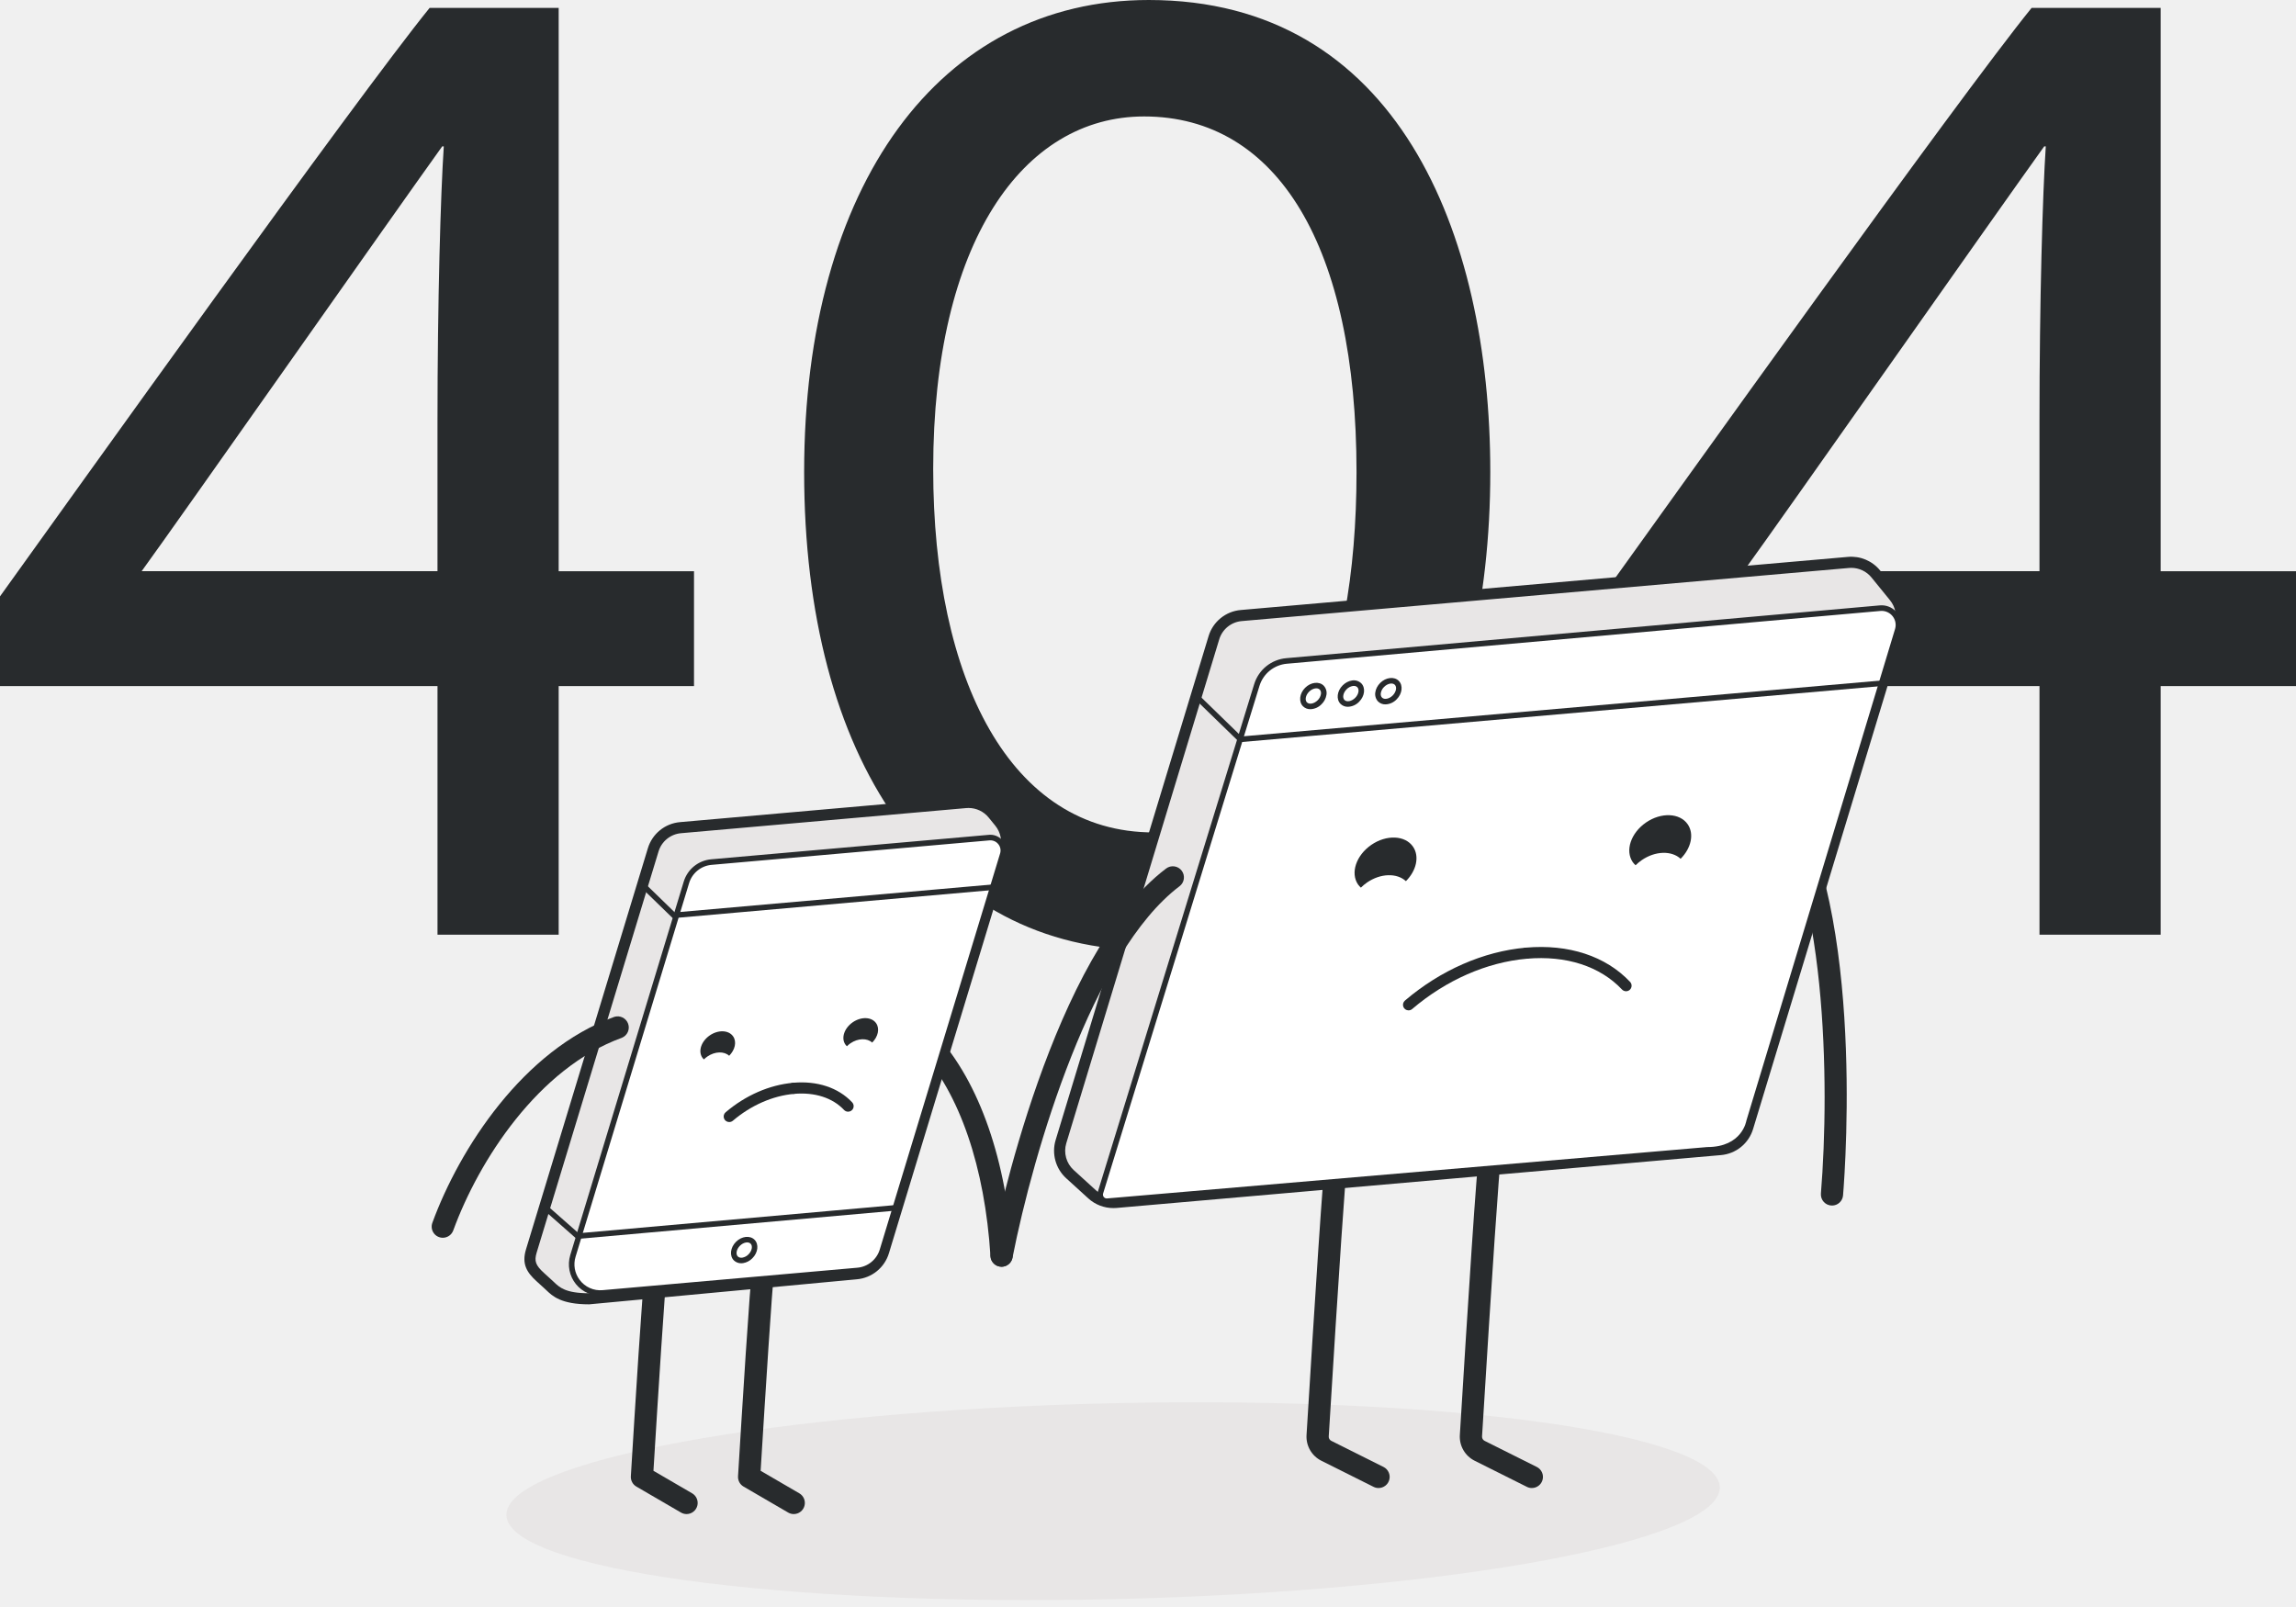
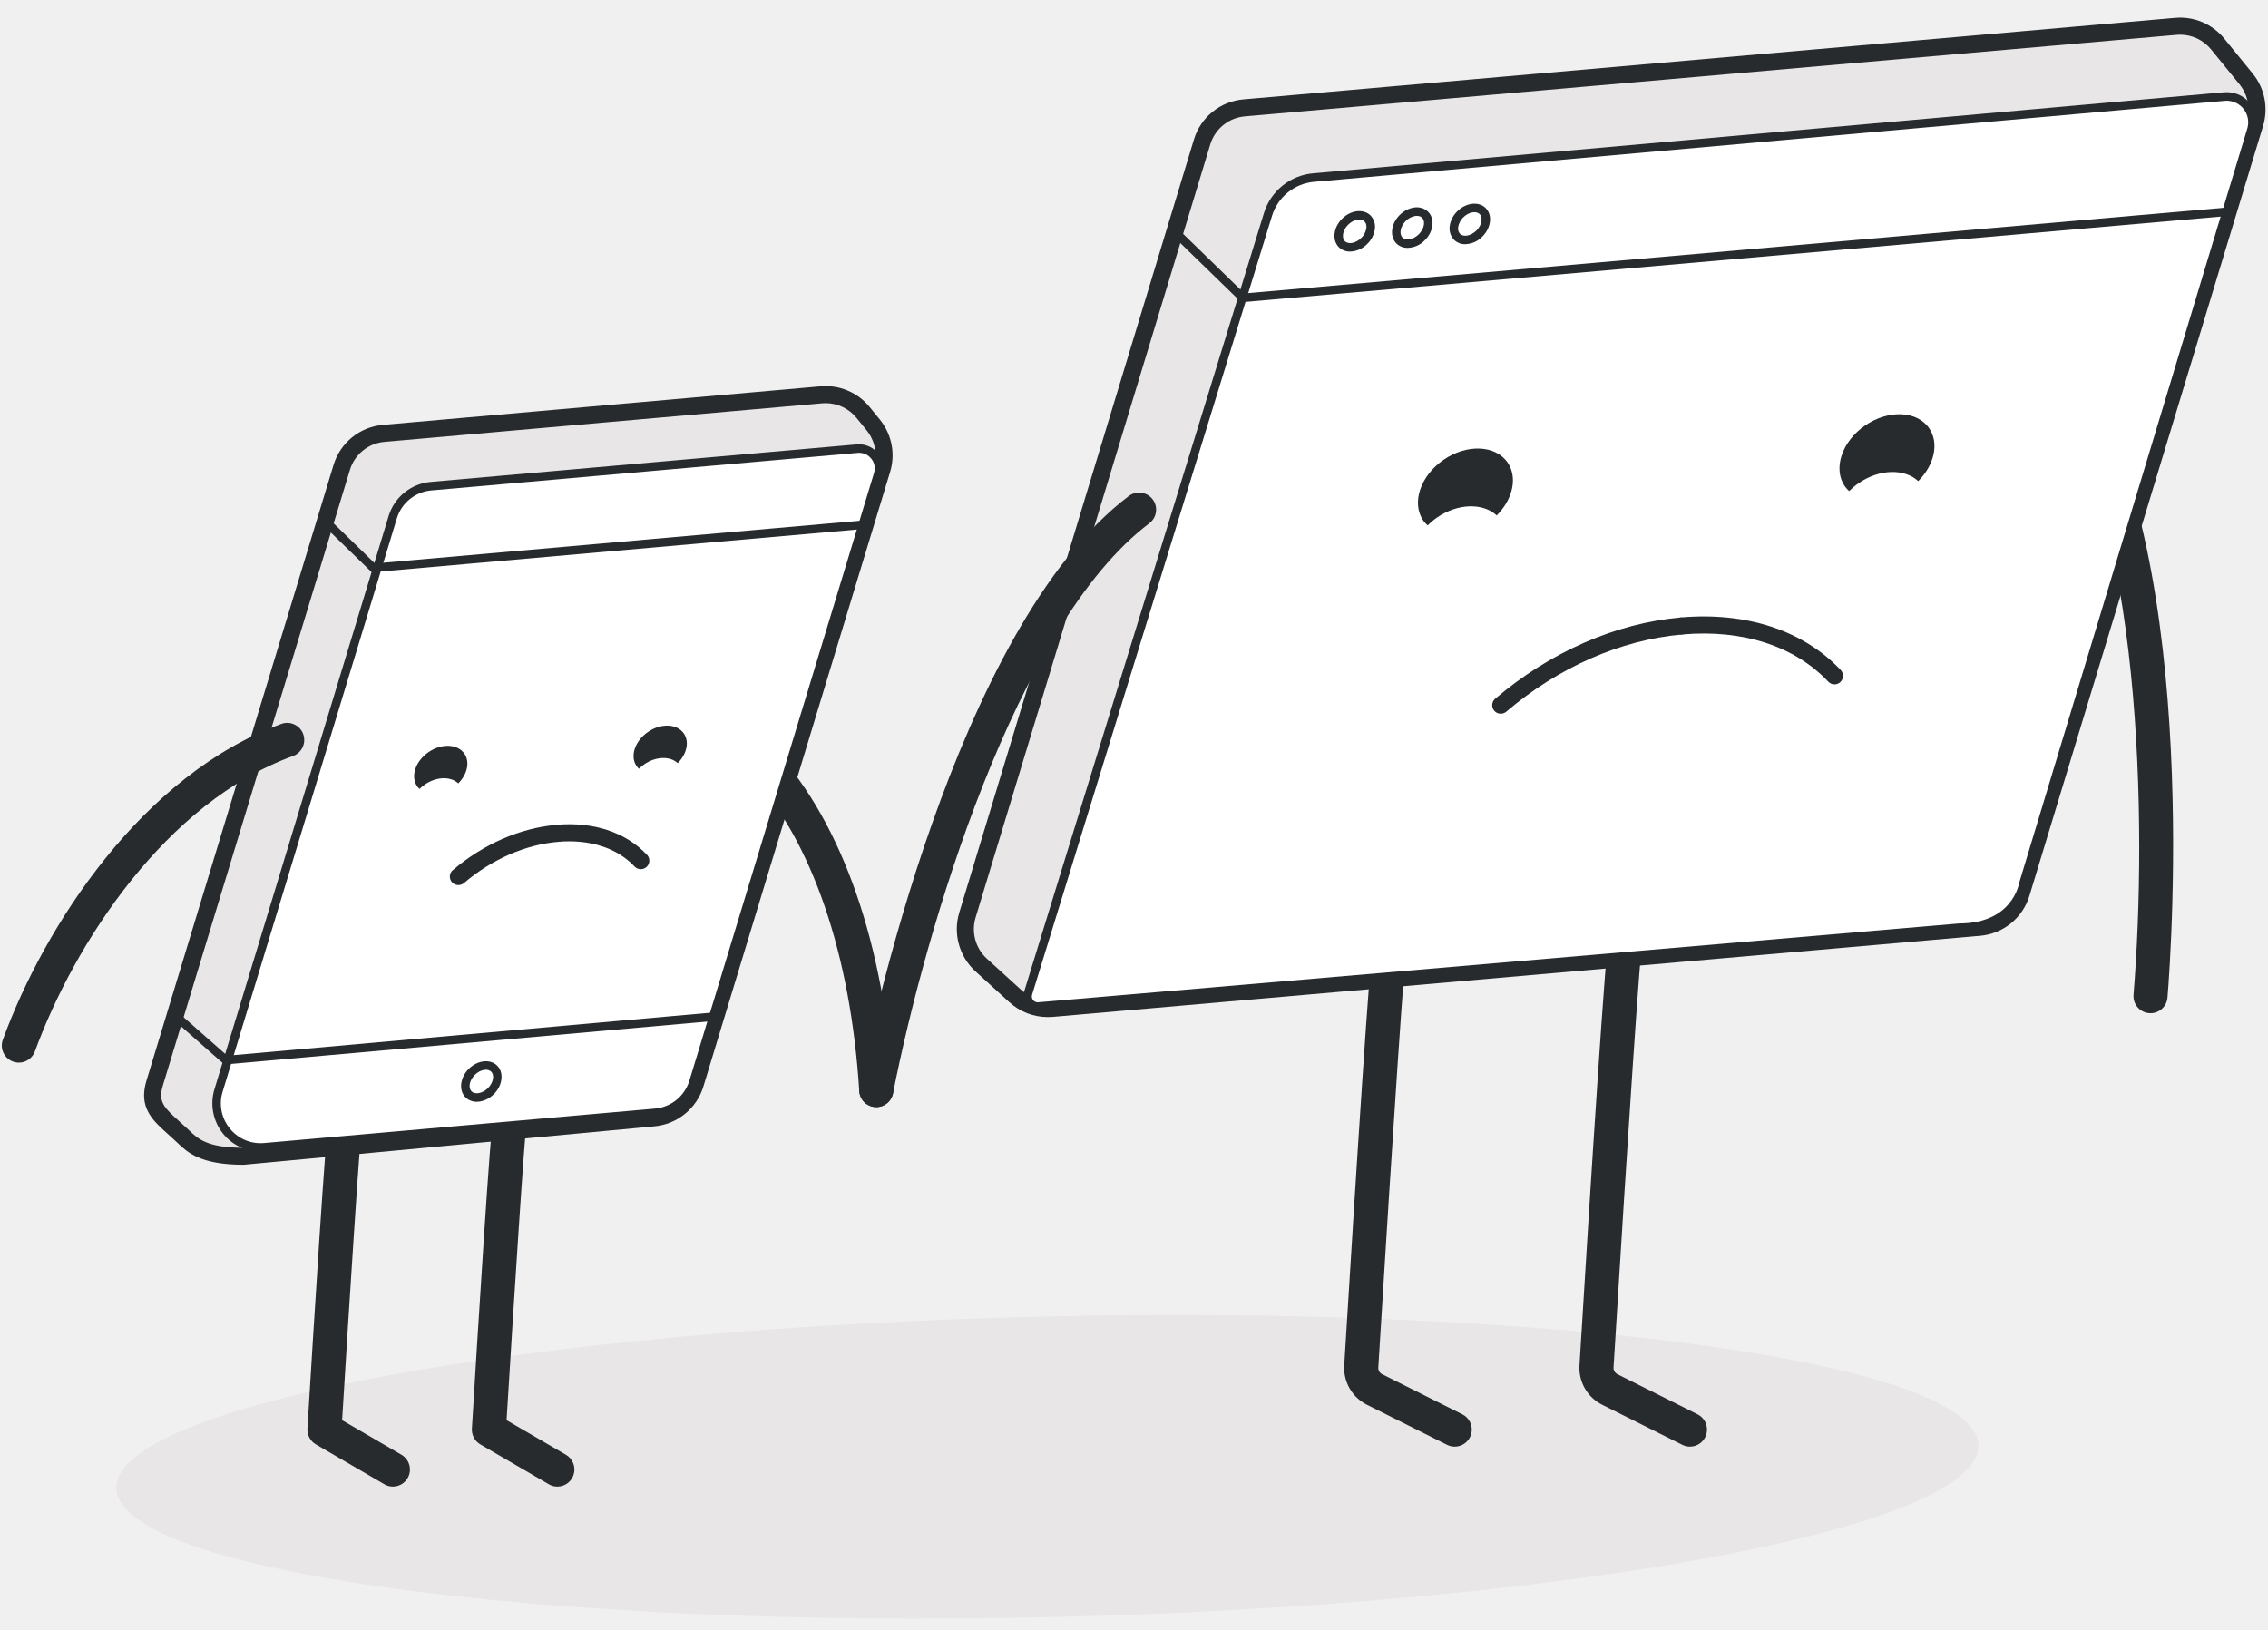
- <svg xmlns="http://www.w3.org/2000/svg" width="160" height="112" viewBox="0 0 160 112" fill="none">
-   <path d="M0 41.565C5.044 34.546 24.785 6.91 29.939 0.55H38.932V39.811H48.363V47.816H38.932V65.143H30.488V47.816H0V41.565ZM30.487 39.81V29.392C30.487 20.948 30.707 13.491 30.926 10.2H30.817C27.198 15.244 12.502 36.191 9.87 39.81H30.487Z" fill="#282B2D" />
-   <path d="M80.055 0C97.273 0 103.853 16.121 103.853 32.901C103.853 50.996 96.177 66.24 80.165 66.24C64.921 66.24 56.038 52.751 56.038 32.901C56.038 12.942 65.47 0 80.055 0ZM80.384 58.015C90.144 58.015 94.531 47.049 94.531 32.901C94.531 17.218 89.047 8.116 79.726 8.116C71.282 8.116 65.031 16.889 65.031 32.681C65.031 47.378 70.404 58.015 80.384 58.015Z" fill="#282B2D" />
-   <path d="M111.637 41.565C116.681 34.546 136.422 6.91 141.576 0.55H150.569V39.811H160V47.816H150.569V65.143H142.125V47.816H111.638V41.565H111.637ZM142.124 39.81V29.392C142.124 20.948 142.344 13.491 142.563 10.2H142.454C138.834 15.244 124.139 36.191 121.507 39.81H142.124Z" fill="#282B2D" />
-   <path d="M119.847 103.651C119.933 107.421 101.075 110.911 77.725 111.448C54.375 111.985 35.375 109.366 35.289 105.597C35.202 101.827 54.061 98.337 77.411 97.8C100.761 97.263 119.76 99.882 119.847 103.651Z" fill="#E8E6E6" />
-   <path d="M69.795 88.285C69.598 88.285 69.409 88.21 69.265 88.075C69.122 87.94 69.035 87.755 69.023 87.559C68.631 81.34 66.88 76.226 64.091 73.157C64.023 73.082 63.97 72.994 63.935 72.898C63.901 72.802 63.886 72.701 63.891 72.599C63.895 72.497 63.92 72.398 63.964 72.305C64.007 72.213 64.068 72.131 64.144 72.062C64.219 71.994 64.307 71.941 64.403 71.907C64.498 71.872 64.6 71.857 64.702 71.862C64.803 71.867 64.903 71.892 64.995 71.935C65.087 71.979 65.17 72.04 65.238 72.115C68.262 75.443 70.156 80.894 70.57 87.462C70.576 87.564 70.563 87.665 70.53 87.762C70.497 87.858 70.446 87.947 70.378 88.023C70.311 88.099 70.23 88.162 70.138 88.207C70.047 88.251 69.948 88.278 69.846 88.284L69.795 88.285Z" fill="#282B2D" />
-   <path d="M127.666 84.021C127.559 84.021 127.453 83.999 127.354 83.956C127.256 83.913 127.168 83.85 127.095 83.771C127.023 83.692 126.967 83.599 126.932 83.498C126.898 83.396 126.884 83.289 126.893 83.182C127.512 75.603 127.334 61.16 122.746 55.098C122.685 55.017 122.64 54.925 122.614 54.826C122.588 54.728 122.582 54.625 122.596 54.524C122.624 54.321 122.732 54.137 122.896 54.013C123.06 53.889 123.266 53.835 123.47 53.863C123.673 53.891 123.857 53.999 123.981 54.163C129.977 62.086 128.612 81.16 128.436 83.309C128.421 83.503 128.333 83.684 128.19 83.816C128.048 83.948 127.86 84.021 127.666 84.021Z" fill="#282B2D" />
-   <path d="M106.748 103.708C106.628 103.708 106.509 103.68 106.402 103.626L102.763 101.806C102.435 101.642 102.162 101.385 101.979 101.068C101.795 100.75 101.709 100.385 101.731 100.019C102.261 91.353 102.927 80.885 103.094 80.221C103.144 80.022 103.271 79.85 103.447 79.745C103.624 79.639 103.835 79.607 104.034 79.657C104.231 79.706 104.402 79.831 104.508 80.004C104.614 80.178 104.647 80.386 104.601 80.584C104.485 81.21 103.966 88.868 103.278 100.113C103.275 100.176 103.29 100.239 103.321 100.293C103.353 100.348 103.4 100.392 103.457 100.42L107.095 102.24C107.251 102.318 107.376 102.447 107.45 102.605C107.524 102.763 107.542 102.941 107.502 103.111C107.462 103.281 107.366 103.432 107.229 103.541C107.092 103.649 106.923 103.708 106.748 103.708Z" fill="#282B2D" />
-   <path d="M96.065 103.708C95.945 103.708 95.826 103.68 95.719 103.626L92.08 101.806C91.752 101.642 91.479 101.385 91.295 101.067C91.112 100.749 91.026 100.384 91.048 100.018C91.578 91.353 92.244 80.884 92.411 80.221C92.461 80.022 92.588 79.851 92.765 79.745C92.941 79.639 93.152 79.608 93.351 79.657C93.549 79.706 93.719 79.831 93.825 80.004C93.931 80.178 93.965 80.386 93.918 80.584C93.802 81.21 93.283 88.868 92.595 100.113C92.591 100.176 92.606 100.239 92.638 100.293C92.67 100.348 92.717 100.392 92.774 100.42L96.413 102.24C96.569 102.318 96.694 102.447 96.768 102.605C96.842 102.763 96.86 102.942 96.82 103.112C96.78 103.282 96.683 103.433 96.546 103.541C96.409 103.649 96.24 103.708 96.065 103.708Z" fill="#282B2D" />
-   <path d="M132.006 41.586L130.714 39.998C130.487 39.72 130.196 39.502 129.866 39.362C129.536 39.222 129.176 39.165 128.819 39.196L86.502 42.899C86.065 42.937 85.65 43.105 85.31 43.382C84.969 43.658 84.719 44.029 84.592 44.449L73.935 79.567C73.814 79.964 73.809 80.388 73.919 80.788C74.029 81.189 74.251 81.549 74.558 81.829L76.102 83.235C76.555 83.648 77.162 83.853 77.772 83.799L119.886 80.115C120.323 80.077 120.738 79.909 121.078 79.632C121.419 79.356 121.669 78.984 121.796 78.565L132.404 43.61C132.509 43.266 132.527 42.901 132.458 42.548C132.388 42.195 132.233 41.865 132.006 41.586Z" fill="#E8E6E6" />
-   <path d="M77.583 84.197C76.939 84.197 76.318 83.957 75.841 83.523L74.296 82.116C73.563 81.448 73.276 80.404 73.563 79.456L84.221 44.338C84.369 43.843 84.663 43.405 85.064 43.08C85.465 42.754 85.954 42.557 86.469 42.514L128.786 38.812C129.206 38.775 129.629 38.842 130.018 39.006C130.406 39.171 130.749 39.428 131.015 39.755L132.307 41.343C132.575 41.671 132.757 42.06 132.839 42.475C132.921 42.891 132.899 43.32 132.776 43.725L122.168 78.681C122.02 79.176 121.726 79.614 121.325 79.94C120.924 80.265 120.435 80.462 119.92 80.505L77.806 84.189C77.732 84.194 77.657 84.197 77.583 84.197ZM129.011 39.577C128.958 39.577 128.906 39.58 128.853 39.584L86.536 43.286C86.176 43.316 85.834 43.454 85.553 43.682C85.273 43.91 85.067 44.216 84.963 44.562L74.305 79.68C74.103 80.344 74.305 81.076 74.818 81.543L76.363 82.95C76.548 83.118 76.766 83.246 77.003 83.326C77.239 83.406 77.49 83.436 77.739 83.415L119.853 79.731C120.213 79.701 120.555 79.563 120.836 79.335C121.117 79.108 121.322 78.801 121.426 78.455L132.034 43.499C132.12 43.215 132.135 42.915 132.078 42.624C132.021 42.333 131.893 42.061 131.706 41.831L130.414 40.243C130.244 40.035 130.03 39.867 129.788 39.752C129.545 39.637 129.28 39.577 129.011 39.577Z" fill="#282B2D" />
-   <path d="M77.126 83.721C77.054 83.721 76.984 83.704 76.919 83.671C76.855 83.639 76.8 83.592 76.757 83.534C76.715 83.477 76.686 83.41 76.674 83.339C76.662 83.268 76.667 83.196 76.688 83.127L87.585 47.744C87.724 47.289 87.995 46.887 88.365 46.588C88.734 46.289 89.185 46.108 89.658 46.067L131.019 42.387C131.055 42.383 131.09 42.383 131.126 42.383C131.499 42.383 131.842 42.556 132.066 42.858C132.289 43.158 132.355 43.537 132.246 43.896L121.882 78.173C121.884 78.173 121.547 80.141 118.976 80.141L77.154 83.723L77.126 83.721Z" fill="white" />
-   <path d="M131.125 42.575C131.278 42.575 131.428 42.612 131.564 42.681C131.7 42.749 131.819 42.849 131.909 42.972C132 43.095 132.061 43.237 132.087 43.387C132.113 43.538 132.104 43.692 132.06 43.838L121.696 78.114C121.696 78.114 121.414 79.944 118.975 79.944L77.145 83.525L77.125 83.526C77.084 83.526 77.043 83.516 77.006 83.498C76.969 83.479 76.937 83.452 76.912 83.418C76.887 83.385 76.871 83.346 76.864 83.305C76.857 83.264 76.86 83.223 76.872 83.183L87.769 47.8C87.898 47.383 88.147 47.014 88.487 46.739C88.826 46.465 89.239 46.298 89.674 46.259L131.035 42.58C131.065 42.577 131.095 42.575 131.125 42.575ZM131.125 42.187C131.084 42.187 131.043 42.189 131.001 42.192L89.64 45.871C89.128 45.915 88.641 46.111 88.242 46.434C87.842 46.757 87.549 47.193 87.399 47.684L76.502 83.069C76.473 83.167 76.466 83.27 76.484 83.37C76.501 83.47 76.542 83.565 76.602 83.647C76.663 83.729 76.741 83.796 76.832 83.842C76.923 83.889 77.023 83.913 77.125 83.914L77.175 83.912L118.992 80.332C121.514 80.324 122.009 78.499 122.071 78.211L132.43 43.95C132.556 43.531 132.48 43.09 132.219 42.74C132.093 42.568 131.929 42.428 131.738 42.332C131.548 42.236 131.338 42.186 131.125 42.187Z" fill="#282B2D" />
-   <path d="M86.37 51.729L83.176 48.624L83.447 48.347L86.513 51.328L131.381 47.403L131.415 47.788L86.37 51.729Z" fill="#282B2D" />
-   <path d="M55.315 105.523C55.178 105.523 55.044 105.487 54.926 105.418L51.814 103.606C51.69 103.534 51.589 103.429 51.521 103.302C51.454 103.176 51.422 103.033 51.431 102.89C51.682 98.752 52.28 89.067 52.42 88.505C52.467 88.305 52.592 88.132 52.767 88.023C52.941 87.915 53.152 87.881 53.352 87.928C53.552 87.975 53.725 88.1 53.834 88.275C53.942 88.449 53.976 88.66 53.929 88.86C53.823 89.493 53.331 97.182 53.006 102.507L55.706 104.079C55.852 104.165 55.966 104.297 56.03 104.455C56.094 104.612 56.105 104.786 56.06 104.95C56.016 105.114 55.919 105.259 55.784 105.362C55.65 105.466 55.485 105.522 55.315 105.523Z" fill="#282B2D" />
-   <path d="M47.846 105.523C47.709 105.523 47.575 105.487 47.457 105.418L44.345 103.606C44.221 103.534 44.12 103.429 44.052 103.302C43.985 103.176 43.953 103.033 43.962 102.89C44.213 98.752 44.811 89.067 44.951 88.505C44.998 88.305 45.123 88.132 45.297 88.023C45.472 87.915 45.683 87.881 45.883 87.928C46.083 87.975 46.256 88.1 46.364 88.275C46.473 88.449 46.507 88.66 46.46 88.86C46.354 89.493 45.862 97.182 45.537 102.507L48.237 104.079C48.383 104.165 48.497 104.297 48.561 104.455C48.625 104.612 48.636 104.786 48.591 104.95C48.547 105.114 48.45 105.259 48.315 105.362C48.181 105.466 48.016 105.522 47.846 105.523Z" fill="#282B2D" />
-   <path d="M69.656 57.298L69.197 56.734C68.97 56.456 68.679 56.237 68.349 56.098C68.018 55.958 67.658 55.901 67.301 55.933L47.427 57.684C46.991 57.722 46.576 57.891 46.236 58.166C45.895 58.443 45.645 58.814 45.518 59.233L37.026 87.186C36.78 87.998 37.022 88.436 37.649 89.007L38.205 89.513C38.659 89.926 39.071 90.518 41.027 90.518L59.67 88.774C60.106 88.736 60.521 88.567 60.861 88.291C61.202 88.016 61.452 87.644 61.579 87.225L70.055 59.323C70.159 58.979 70.178 58.614 70.108 58.261C70.039 57.908 69.883 57.577 69.656 57.298Z" fill="#E8E6E6" />
-   <path d="M41.054 90.905C39.1 90.905 38.503 90.333 38.067 89.916C38.026 89.877 37.985 89.838 37.943 89.8L37.387 89.294C36.707 88.674 36.347 88.087 36.655 87.074L45.147 59.121C45.295 58.627 45.589 58.189 45.989 57.864C46.389 57.539 46.878 57.342 47.392 57.298L67.266 55.547C67.687 55.509 68.11 55.575 68.499 55.74C68.888 55.904 69.231 56.162 69.497 56.49L69.956 57.054C70.5 57.722 70.675 58.612 70.424 59.436L61.948 87.338C61.8 87.832 61.506 88.27 61.106 88.595C60.706 88.92 60.217 89.117 59.703 89.161L41.063 90.905H41.054ZM67.495 56.312C67.442 56.312 67.389 56.315 67.336 56.319L47.462 58.07C47.102 58.1 46.76 58.239 46.48 58.466C46.199 58.694 45.994 59 45.89 59.346L37.398 87.299C37.218 87.893 37.323 88.185 37.911 88.721L38.467 89.227L38.605 89.356C38.985 89.72 39.415 90.132 41.029 90.132L59.635 88.39C59.995 88.36 60.338 88.222 60.618 87.994C60.899 87.767 61.105 87.46 61.209 87.114L69.685 59.213C69.771 58.929 69.786 58.629 69.729 58.338C69.672 58.047 69.544 57.775 69.357 57.545L68.898 56.981C68.729 56.772 68.515 56.603 68.272 56.488C68.029 56.372 67.764 56.312 67.495 56.312Z" fill="#282B2D" />
-   <path d="M30.857 86.266C30.732 86.266 30.61 86.236 30.499 86.178C30.388 86.121 30.293 86.037 30.222 85.935C30.15 85.833 30.105 85.715 30.088 85.591C30.072 85.468 30.086 85.342 30.129 85.225C32.024 80.036 36.483 73.163 42.808 70.87C42.999 70.81 43.206 70.826 43.385 70.914C43.565 71.003 43.703 71.157 43.771 71.346C43.84 71.534 43.832 71.741 43.751 71.924C43.67 72.108 43.521 72.252 43.336 72.328C37.512 74.438 33.365 80.881 31.585 85.757C31.53 85.906 31.431 86.035 31.301 86.126C31.171 86.217 31.016 86.266 30.857 86.266Z" fill="#282B2D" />
-   <path d="M41.835 90.118C41.523 90.119 41.214 90.045 40.936 89.904C40.657 89.763 40.416 89.558 40.231 89.306C40.044 89.055 39.919 88.764 39.865 88.456C39.812 88.148 39.832 87.832 39.924 87.533L47.834 61.496C47.949 61.113 48.176 60.774 48.487 60.522C48.797 60.27 49.176 60.117 49.574 60.083L68.932 58.377C69.086 58.362 69.242 58.388 69.383 58.451C69.525 58.515 69.647 58.614 69.739 58.739C69.824 58.852 69.88 58.984 69.905 59.123C69.929 59.262 69.92 59.405 69.878 59.54L61.495 87.134C61.38 87.517 61.153 87.856 60.843 88.108C60.532 88.36 60.153 88.513 59.755 88.547L42.016 90.11C41.956 90.116 41.895 90.118 41.835 90.118Z" fill="white" />
-   <path d="M69.017 58.567C69.242 58.567 69.449 58.672 69.585 58.855C69.652 58.944 69.696 59.047 69.715 59.157C69.734 59.266 69.726 59.378 69.693 59.484L61.31 87.078C61.206 87.424 61.001 87.73 60.72 87.958C60.44 88.186 60.098 88.323 59.738 88.354L41.999 89.917C41.69 89.946 41.38 89.894 41.097 89.767C40.814 89.639 40.569 89.441 40.386 89.191C40.217 88.965 40.103 88.702 40.056 88.423C40.008 88.145 40.026 87.859 40.11 87.589L48.02 61.552C48.124 61.206 48.329 60.9 48.61 60.672C48.89 60.444 49.232 60.306 49.592 60.276L68.951 58.57C68.973 58.568 68.995 58.567 69.017 58.567ZM69.017 58.179C68.984 58.179 68.951 58.181 68.917 58.183L49.558 59.889C49.122 59.928 48.707 60.096 48.367 60.371C48.026 60.648 47.776 61.019 47.649 61.438L39.739 87.475C39.635 87.819 39.616 88.183 39.685 88.536C39.754 88.888 39.909 89.219 40.135 89.498C40.362 89.777 40.653 89.996 40.984 90.136C41.315 90.276 41.675 90.333 42.033 90.302L59.772 88.739C60.208 88.701 60.623 88.532 60.963 88.257C61.304 87.981 61.553 87.609 61.681 87.19L70.064 59.596C70.114 59.432 70.125 59.259 70.096 59.09C70.067 58.922 69.999 58.762 69.897 58.624C69.795 58.486 69.663 58.374 69.51 58.297C69.357 58.22 69.188 58.179 69.017 58.179Z" fill="#282B2D" />
-   <path d="M46.884 63.994L44.632 61.805L44.902 61.528L47.026 63.593L69.45 61.617L69.484 62.003L46.884 63.994Z" fill="#282B2D" />
-   <path d="M40.19 86.351L37.714 84.17L37.97 83.879L40.32 85.951L62.525 83.975L62.559 84.361L40.19 86.351Z" fill="#282B2D" />
-   <path d="M69.797 88.285C69.683 88.285 69.57 88.26 69.466 88.211C69.362 88.162 69.271 88.09 69.198 88.002C69.126 87.914 69.073 87.81 69.045 87.699C69.017 87.588 69.014 87.472 69.036 87.36C69.453 85.244 73.335 66.52 81.263 60.531C81.344 60.47 81.437 60.425 81.535 60.399C81.633 60.374 81.736 60.368 81.837 60.382C81.938 60.396 82.034 60.429 82.122 60.481C82.21 60.533 82.287 60.601 82.348 60.682C82.409 60.763 82.454 60.856 82.48 60.954C82.505 61.053 82.511 61.155 82.497 61.256C82.483 61.356 82.45 61.453 82.398 61.541C82.346 61.629 82.278 61.706 82.197 61.767C76.131 66.35 72.026 80.199 70.557 87.66C70.522 87.836 70.427 87.994 70.288 88.108C70.15 88.222 69.976 88.284 69.797 88.285Z" fill="#282B2D" />
-   <path d="M114.406 59.948C115.354 59.295 116.494 59.276 117.116 59.853C117.847 59.122 118.077 58.127 117.61 57.449C117.062 56.653 115.759 56.598 114.702 57.326C113.645 58.055 113.233 59.29 113.781 60.087C113.838 60.17 113.907 60.238 113.978 60.305C114.11 60.173 114.253 60.054 114.406 59.948Z" fill="#282B2D" />
-   <path d="M51.09 72.232C50.782 71.786 50.052 71.755 49.459 72.164C48.866 72.573 48.635 73.266 48.943 73.712C48.975 73.758 49.013 73.797 49.054 73.835C49.126 73.763 49.205 73.695 49.293 73.635C49.825 73.269 50.465 73.258 50.813 73.582C51.223 73.17 51.352 72.612 51.09 72.232Z" fill="#282B2D" />
-   <path d="M59.259 72.716C59.791 72.35 60.431 72.339 60.779 72.663C61.189 72.253 61.319 71.695 61.056 71.315C60.748 70.869 60.018 70.838 59.425 71.247C58.832 71.656 58.601 72.349 58.909 72.795C58.941 72.841 58.979 72.88 59.02 72.918C59.092 72.845 59.171 72.777 59.259 72.716Z" fill="#282B2D" />
-   <path d="M51.656 88.044C51.561 88.046 51.466 88.029 51.378 87.994C51.289 87.96 51.209 87.908 51.14 87.842C50.824 87.526 50.89 86.946 51.287 86.55C51.684 86.153 52.264 86.087 52.579 86.402C52.894 86.717 52.829 87.298 52.431 87.694C52.257 87.874 52.029 87.993 51.782 88.034C51.74 88.041 51.698 88.044 51.656 88.044ZM51.562 86.824C51.32 87.066 51.253 87.407 51.415 87.569C51.513 87.667 51.654 87.663 51.73 87.652C51.894 87.623 52.044 87.543 52.16 87.423C52.402 87.181 52.469 86.84 52.308 86.678C52.145 86.515 51.804 86.582 51.562 86.824Z" fill="#282B2D" />
-   <path d="M91.315 49.427C91.221 49.429 91.127 49.413 91.039 49.379C90.951 49.344 90.871 49.293 90.803 49.227C90.487 48.911 90.553 48.331 90.95 47.935C91.347 47.538 91.928 47.472 92.243 47.787C92.323 47.872 92.382 47.974 92.415 48.086C92.449 48.198 92.456 48.316 92.435 48.431C92.394 48.678 92.275 48.906 92.095 49.08C91.89 49.293 91.61 49.418 91.315 49.427ZM91.224 48.209C90.982 48.451 90.916 48.792 91.077 48.954C91.239 49.116 91.58 49.048 91.822 48.806C91.942 48.69 92.022 48.54 92.051 48.376C92.062 48.3 92.066 48.159 91.968 48.061C91.807 47.899 91.465 47.967 91.224 48.209Z" fill="#282B2D" />
-   <path d="M93.93 49.259C93.836 49.261 93.742 49.245 93.654 49.211C93.566 49.176 93.486 49.125 93.418 49.059C93.102 48.743 93.168 48.163 93.565 47.767C93.75 47.582 93.981 47.461 94.214 47.427C94.329 47.406 94.447 47.413 94.559 47.446C94.671 47.48 94.773 47.539 94.858 47.619C95.174 47.935 95.108 48.515 94.71 48.911C94.506 49.125 94.226 49.25 93.93 49.259ZM93.839 48.041C93.597 48.283 93.531 48.624 93.692 48.786C93.854 48.948 94.195 48.88 94.437 48.638C94.679 48.396 94.746 48.055 94.585 47.893C94.488 47.795 94.346 47.799 94.27 47.81C94.106 47.84 93.955 47.921 93.839 48.041Z" fill="#282B2D" />
-   <path d="M96.545 49.091C96.451 49.093 96.357 49.077 96.269 49.043C96.181 49.008 96.101 48.957 96.033 48.891C95.953 48.806 95.894 48.704 95.861 48.592C95.827 48.48 95.82 48.362 95.841 48.247C95.875 48.014 95.995 47.783 96.18 47.598C96.577 47.202 97.158 47.135 97.473 47.45C97.788 47.765 97.723 48.346 97.325 48.742C97.121 48.957 96.841 49.083 96.545 49.091ZM96.453 47.874C96.333 47.99 96.253 48.14 96.224 48.304C96.213 48.38 96.209 48.521 96.307 48.618C96.469 48.781 96.81 48.712 97.052 48.471C97.294 48.229 97.361 47.888 97.2 47.726C97.036 47.563 96.695 47.632 96.453 47.874Z" fill="#282B2D" />
-   <path d="M95.263 61.507C96.211 60.854 97.351 60.835 97.973 61.412C98.704 60.681 98.934 59.686 98.467 59.008C97.919 58.212 96.616 58.157 95.559 58.885C94.502 59.614 94.09 60.849 94.638 61.646C94.695 61.729 94.764 61.797 94.835 61.864C94.964 61.736 95.105 61.615 95.263 61.507Z" fill="#282B2D" />
-   <path d="M113.314 69.085C113.261 69.085 113.209 69.074 113.161 69.053C113.112 69.033 113.068 69.002 113.032 68.964C111.497 67.34 109.142 66.578 106.397 66.818C106.295 66.827 106.193 66.795 106.114 66.729C106.036 66.663 105.986 66.568 105.977 66.466L105.975 66.432C105.975 66.234 106.127 66.064 106.329 66.046C109.313 65.784 111.894 66.632 113.595 68.432C113.665 68.507 113.703 68.607 113.7 68.709C113.697 68.812 113.653 68.909 113.579 68.98C113.507 69.047 113.412 69.085 113.314 69.085Z" fill="#282B2D" />
-   <path d="M98.156 70.417C98.077 70.417 97.999 70.393 97.934 70.348C97.869 70.302 97.82 70.238 97.792 70.164C97.765 70.089 97.761 70.008 97.781 69.932C97.801 69.855 97.845 69.786 97.905 69.735C100.388 67.617 103.377 66.307 106.321 66.047C106.372 66.043 106.423 66.048 106.471 66.063C106.52 66.079 106.565 66.103 106.604 66.136C106.643 66.169 106.675 66.209 106.699 66.254C106.722 66.299 106.737 66.348 106.741 66.399L106.743 66.434C106.743 66.531 106.706 66.624 106.641 66.695C106.575 66.766 106.485 66.811 106.389 66.819C103.603 67.064 100.769 68.31 98.408 70.325C98.338 70.385 98.248 70.417 98.156 70.417Z" fill="#282B2D" />
-   <path d="M59.1 77.479C59.047 77.479 58.995 77.468 58.946 77.447C58.898 77.426 58.854 77.395 58.818 77.357C58.018 76.509 56.783 76.112 55.338 76.236C55.287 76.241 55.236 76.235 55.187 76.22C55.139 76.205 55.093 76.18 55.054 76.147C55.015 76.114 54.983 76.074 54.96 76.029C54.936 75.983 54.922 75.934 54.918 75.883L54.916 75.849C54.916 75.65 55.068 75.481 55.27 75.463C56.954 75.316 58.415 75.8 59.381 76.824C59.434 76.879 59.469 76.948 59.483 77.023C59.496 77.098 59.487 77.175 59.458 77.245C59.428 77.314 59.378 77.374 59.314 77.416C59.251 77.457 59.176 77.479 59.1 77.479Z" fill="#282B2D" />
-   <path d="M50.818 78.201C50.739 78.202 50.661 78.178 50.595 78.132C50.53 78.087 50.48 78.023 50.453 77.948C50.425 77.874 50.421 77.792 50.442 77.716C50.462 77.639 50.506 77.57 50.567 77.519C51.953 76.339 53.621 75.61 55.267 75.466C55.318 75.461 55.369 75.467 55.417 75.482C55.466 75.497 55.511 75.522 55.55 75.555C55.589 75.587 55.621 75.627 55.645 75.673C55.669 75.718 55.683 75.767 55.687 75.818L55.689 75.852C55.689 75.949 55.652 76.042 55.587 76.114C55.521 76.185 55.431 76.229 55.335 76.238C53.85 76.368 52.335 77.033 51.071 78.109C51 78.168 50.91 78.201 50.818 78.201Z" fill="#282B2D" />
+ <svg xmlns="http://www.w3.org/2000/svg" width="103" height="74" viewBox="0 0 103 74" fill="none">
+   <path d="M89.847 65.651C89.933 69.421 71.075 72.911 47.725 73.448C24.375 73.985 5.375 71.366 5.289 67.597C5.202 63.827 24.061 60.337 47.411 59.8C70.761 59.263 89.76 61.882 89.847 65.651Z" fill="#E8E6E6" />
+   <path d="M39.795 50.285C39.598 50.285 39.409 50.21 39.265 50.075C39.122 49.94 39.035 49.755 39.023 49.559C38.631 43.34 36.88 38.226 34.091 35.157C34.023 35.082 33.97 34.994 33.935 34.898C33.901 34.802 33.886 34.7 33.891 34.599C33.895 34.497 33.92 34.398 33.964 34.306C34.007 34.214 34.068 34.131 34.144 34.062C34.219 33.994 34.307 33.941 34.403 33.907C34.498 33.872 34.6 33.857 34.702 33.862C34.803 33.867 34.903 33.892 34.995 33.935C35.087 33.979 35.17 34.04 35.238 34.115C38.262 37.443 40.156 42.894 40.57 49.462C40.577 49.563 40.563 49.665 40.53 49.762C40.497 49.858 40.446 49.947 40.378 50.023C40.311 50.099 40.23 50.162 40.138 50.206C40.047 50.251 39.947 50.278 39.846 50.284L39.795 50.285Z" fill="#282B2D" />
+   <path d="M97.666 46.021C97.559 46.021 97.453 45.999 97.355 45.956C97.256 45.913 97.168 45.85 97.095 45.771C97.023 45.692 96.967 45.599 96.932 45.498C96.898 45.396 96.884 45.289 96.893 45.182C97.512 37.603 97.334 23.16 92.746 17.098C92.685 17.017 92.64 16.924 92.614 16.826C92.588 16.728 92.582 16.625 92.596 16.524C92.624 16.321 92.732 16.137 92.896 16.013C93.06 15.889 93.266 15.835 93.47 15.863C93.673 15.891 93.857 15.999 93.981 16.163C99.977 24.086 98.612 43.16 98.436 45.309C98.421 45.503 98.333 45.684 98.19 45.816C98.047 45.947 97.86 46.021 97.666 46.021Z" fill="#282B2D" />
+   <path d="M76.748 65.708C76.628 65.708 76.509 65.68 76.402 65.626L72.763 63.806C72.435 63.642 72.162 63.385 71.978 63.068C71.795 62.75 71.709 62.385 71.731 62.019C72.261 53.353 72.927 42.885 73.094 42.221C73.144 42.022 73.271 41.85 73.447 41.745C73.624 41.639 73.835 41.607 74.034 41.657C74.231 41.706 74.402 41.831 74.508 42.004C74.614 42.178 74.647 42.386 74.601 42.584C74.485 43.21 73.966 50.868 73.278 62.113C73.275 62.176 73.29 62.239 73.322 62.293C73.353 62.348 73.4 62.392 73.457 62.42L77.095 64.24C77.251 64.318 77.376 64.447 77.45 64.605C77.524 64.763 77.542 64.941 77.502 65.111C77.462 65.281 77.366 65.433 77.229 65.541C77.092 65.649 76.923 65.708 76.748 65.708Z" fill="#282B2D" />
+   <path d="M66.065 65.708C65.945 65.708 65.826 65.68 65.719 65.626L62.08 63.806C61.752 63.642 61.479 63.385 61.295 63.067C61.112 62.749 61.026 62.384 61.048 62.018C61.578 53.353 62.244 42.884 62.411 42.221C62.461 42.022 62.588 41.851 62.765 41.745C62.941 41.639 63.152 41.608 63.351 41.657C63.548 41.706 63.719 41.831 63.825 42.004C63.931 42.178 63.965 42.386 63.918 42.584C63.802 43.21 63.283 50.868 62.595 62.113C62.591 62.176 62.606 62.239 62.638 62.293C62.67 62.348 62.717 62.392 62.774 62.42L66.413 64.24C66.569 64.318 66.694 64.447 66.768 64.605C66.842 64.763 66.86 64.942 66.82 65.112C66.78 65.282 66.683 65.433 66.546 65.541C66.409 65.65 66.24 65.708 66.065 65.708Z" fill="#282B2D" />
+   <path d="M102.006 3.586L100.714 1.998C100.487 1.72 100.196 1.502 99.866 1.362C99.536 1.222 99.176 1.165 98.819 1.196L56.502 4.899C56.065 4.937 55.65 5.105 55.31 5.381C54.969 5.658 54.719 6.03 54.592 6.449L43.935 41.567C43.814 41.964 43.809 42.388 43.919 42.788C44.029 43.189 44.251 43.55 44.558 43.829L46.102 45.235C46.555 45.648 47.162 45.853 47.772 45.799L89.886 42.115C90.323 42.077 90.738 41.909 91.078 41.633C91.419 41.356 91.669 40.984 91.796 40.565L102.404 5.61C102.509 5.266 102.527 4.901 102.458 4.548C102.388 4.195 102.233 3.865 102.006 3.586Z" fill="#E8E6E6" />
+   <path d="M47.583 46.197C46.939 46.197 46.318 45.957 45.841 45.523L44.296 44.116C43.563 43.448 43.276 42.404 43.563 41.456L54.221 6.338C54.369 5.843 54.663 5.405 55.064 5.08C55.465 4.754 55.955 4.557 56.469 4.514L98.786 0.812C99.206 0.775 99.629 0.842 100.018 1.006C100.406 1.171 100.749 1.428 101.015 1.755L102.307 3.343C102.575 3.671 102.757 4.06 102.839 4.475C102.921 4.891 102.899 5.32 102.776 5.725L92.168 40.681C92.02 41.176 91.726 41.614 91.325 41.94C90.924 42.265 90.435 42.462 89.92 42.505L47.806 46.189C47.732 46.194 47.657 46.197 47.583 46.197ZM99.011 1.577C98.958 1.577 98.906 1.58 98.853 1.584L56.536 5.286C56.176 5.316 55.834 5.454 55.553 5.682C55.273 5.909 55.067 6.216 54.963 6.562L44.305 41.68C44.103 42.344 44.305 43.076 44.818 43.543L46.363 44.95C46.548 45.118 46.766 45.246 47.003 45.326C47.239 45.406 47.49 45.436 47.739 45.415L89.853 41.731C90.213 41.701 90.555 41.563 90.836 41.335C91.117 41.108 91.322 40.801 91.426 40.455L102.034 5.499C102.12 5.215 102.135 4.915 102.078 4.624C102.021 4.333 101.893 4.061 101.706 3.831L100.414 2.243C100.244 2.035 100.03 1.867 99.788 1.752C99.545 1.637 99.28 1.577 99.011 1.577Z" fill="#282B2D" />
+   <path d="M47.126 45.721C47.054 45.721 46.983 45.704 46.919 45.672C46.855 45.639 46.8 45.592 46.757 45.534C46.715 45.477 46.686 45.41 46.674 45.339C46.662 45.268 46.667 45.196 46.688 45.127L57.585 9.744C57.724 9.29 57.995 8.887 58.365 8.588C58.734 8.289 59.185 8.108 59.658 8.067L101.019 4.387C101.055 4.383 101.09 4.383 101.126 4.383C101.499 4.383 101.842 4.556 102.066 4.858C102.289 5.158 102.355 5.537 102.246 5.896L91.882 40.173C91.884 40.173 91.547 42.141 88.976 42.141L47.154 45.723L47.126 45.721Z" fill="white" />
+   <path d="M101.125 4.575C101.278 4.576 101.428 4.612 101.564 4.681C101.7 4.749 101.819 4.849 101.909 4.972C102 5.095 102.061 5.237 102.087 5.387C102.113 5.537 102.104 5.692 102.06 5.838L91.696 40.114C91.696 40.114 91.414 41.944 88.975 41.944L47.145 45.525L47.125 45.526C47.084 45.526 47.043 45.516 47.006 45.498C46.969 45.479 46.937 45.452 46.912 45.418C46.887 45.385 46.871 45.346 46.864 45.305C46.857 45.264 46.86 45.223 46.872 45.183L57.769 9.8C57.898 9.383 58.148 9.014 58.487 8.739C58.826 8.465 59.239 8.298 59.674 8.259L101.035 4.58C101.065 4.577 101.095 4.575 101.125 4.575ZM101.125 4.187C101.084 4.187 101.043 4.189 101.001 4.192L59.64 7.871C59.128 7.915 58.641 8.111 58.242 8.434C57.842 8.757 57.549 9.193 57.399 9.684L46.502 45.069C46.473 45.167 46.466 45.27 46.484 45.37C46.501 45.47 46.542 45.565 46.602 45.647C46.663 45.729 46.741 45.796 46.832 45.842C46.923 45.889 47.023 45.913 47.125 45.914L47.175 45.912L88.992 42.332C91.514 42.324 92.009 40.499 92.071 40.211L102.43 5.95C102.556 5.531 102.48 5.09 102.219 4.74C102.093 4.568 101.929 4.428 101.738 4.332C101.548 4.236 101.338 4.186 101.125 4.187Z" fill="#282B2D" />
+   <path d="M56.37 13.729L53.176 10.624L53.447 10.347L56.513 13.328L101.381 9.403L101.415 9.788L56.37 13.729Z" fill="#282B2D" />
+   <path d="M25.315 67.523C25.178 67.523 25.044 67.487 24.926 67.418L21.814 65.606C21.69 65.534 21.589 65.429 21.521 65.302C21.454 65.176 21.422 65.033 21.431 64.89C21.682 60.752 22.28 51.067 22.42 50.505C22.467 50.305 22.592 50.132 22.767 50.023C22.941 49.915 23.152 49.881 23.352 49.928C23.552 49.975 23.725 50.1 23.834 50.275C23.942 50.449 23.976 50.66 23.929 50.86C23.823 51.493 23.331 59.182 23.006 64.507L25.706 66.079C25.852 66.165 25.966 66.297 26.03 66.455C26.094 66.612 26.105 66.786 26.06 66.95C26.016 67.114 25.919 67.259 25.784 67.362C25.65 67.466 25.485 67.522 25.315 67.523Z" fill="#282B2D" />
+   <path d="M17.846 67.523C17.709 67.523 17.575 67.487 17.457 67.418L14.345 65.606C14.221 65.534 14.12 65.429 14.052 65.302C13.985 65.176 13.953 65.033 13.962 64.89C14.213 60.752 14.811 51.067 14.951 50.505C14.998 50.305 15.123 50.132 15.297 50.023C15.472 49.915 15.683 49.881 15.883 49.928C16.083 49.975 16.256 50.1 16.364 50.275C16.473 50.449 16.507 50.66 16.46 50.86C16.354 51.493 15.862 59.182 15.537 64.507L18.237 66.079C18.383 66.165 18.497 66.297 18.561 66.455C18.625 66.612 18.636 66.786 18.591 66.95C18.547 67.114 18.45 67.259 18.315 67.362C18.181 67.466 18.016 67.522 17.846 67.523Z" fill="#282B2D" />
+   <path d="M39.656 19.298L39.197 18.734C38.97 18.456 38.679 18.237 38.349 18.098C38.018 17.958 37.658 17.901 37.301 17.933L17.427 19.684C16.991 19.723 16.576 19.89 16.236 20.166C15.895 20.442 15.646 20.814 15.518 21.233L7.026 49.186C6.78 49.998 7.022 50.436 7.649 51.007L8.205 51.513C8.659 51.926 9.071 52.518 11.027 52.518L29.67 50.774C30.106 50.736 30.521 50.568 30.861 50.291C31.202 50.016 31.451 49.644 31.579 49.225L40.055 21.323C40.16 20.979 40.178 20.614 40.108 20.261C40.039 19.908 39.883 19.577 39.656 19.298Z" fill="#E8E6E6" />
+   <path d="M11.054 52.905C9.1 52.905 8.503 52.333 8.067 51.916C8.026 51.877 7.985 51.838 7.943 51.8L7.387 51.294C6.707 50.674 6.347 50.087 6.655 49.074L15.147 21.121C15.295 20.627 15.589 20.189 15.989 19.864C16.389 19.539 16.878 19.342 17.392 19.298L37.266 17.547C37.687 17.509 38.11 17.575 38.499 17.74C38.888 17.904 39.231 18.162 39.497 18.49L39.956 19.054C40.5 19.722 40.675 20.612 40.424 21.436L31.948 49.338C31.8 49.832 31.506 50.27 31.106 50.595C30.706 50.92 30.217 51.117 29.703 51.161L11.063 52.905H11.054ZM37.495 18.312C37.442 18.312 37.389 18.315 37.336 18.319L17.462 20.07C17.102 20.101 16.76 20.238 16.48 20.466C16.199 20.694 15.994 21 15.89 21.346L7.398 49.299C7.218 49.893 7.323 50.185 7.911 50.721L8.467 51.227L8.605 51.356C8.985 51.72 9.415 52.132 11.029 52.132L29.635 50.39C29.995 50.36 30.338 50.222 30.618 49.994C30.899 49.767 31.105 49.46 31.209 49.114L39.685 21.213C39.771 20.929 39.786 20.629 39.729 20.338C39.672 20.047 39.544 19.775 39.357 19.545L38.898 18.981C38.729 18.772 38.515 18.604 38.272 18.488C38.029 18.372 37.764 18.312 37.495 18.312Z" fill="#282B2D" />
+   <path d="M0.857 48.266C0.732 48.266 0.609 48.236 0.499 48.178C0.388 48.121 0.293 48.037 0.222 47.935C0.15 47.833 0.105 47.715 0.088 47.592C0.072 47.468 0.086 47.342 0.129 47.225C2.024 42.036 6.483 35.163 12.808 32.87C12.999 32.81 13.206 32.825 13.385 32.914C13.565 33.003 13.703 33.157 13.771 33.346C13.839 33.534 13.832 33.741 13.751 33.924C13.67 34.108 13.521 34.252 13.336 34.328C7.512 36.438 3.365 42.881 1.585 47.757C1.53 47.906 1.431 48.035 1.301 48.126C1.171 48.217 1.016 48.266 0.857 48.266Z" fill="#282B2D" />
+   <path d="M11.835 52.118C11.523 52.119 11.214 52.045 10.936 51.904C10.657 51.763 10.415 51.558 10.231 51.306C10.044 51.056 9.919 50.764 9.865 50.456C9.812 50.148 9.832 49.832 9.924 49.533L17.834 23.496C17.949 23.113 18.176 22.774 18.487 22.522C18.797 22.27 19.176 22.117 19.574 22.083L38.932 20.377C39.086 20.362 39.242 20.388 39.383 20.451C39.525 20.515 39.647 20.614 39.739 20.739C39.824 20.852 39.88 20.984 39.905 21.123C39.929 21.262 39.92 21.405 39.878 21.54L31.495 49.134C31.38 49.517 31.153 49.856 30.843 50.108C30.532 50.36 30.153 50.513 29.755 50.547L12.016 52.11C11.956 52.116 11.895 52.118 11.835 52.118Z" fill="white" />
+   <path d="M39.017 20.567C39.242 20.567 39.449 20.672 39.585 20.855C39.652 20.944 39.696 21.047 39.715 21.157C39.734 21.266 39.726 21.378 39.693 21.484L31.31 49.078C31.206 49.424 31.001 49.73 30.72 49.958C30.44 50.185 30.098 50.324 29.738 50.354L11.999 51.917C11.69 51.946 11.38 51.894 11.097 51.767C10.814 51.639 10.569 51.441 10.386 51.191C10.217 50.965 10.104 50.702 10.056 50.423C10.008 50.145 10.026 49.859 10.11 49.589L18.02 23.552C18.124 23.206 18.329 22.9 18.61 22.672C18.89 22.445 19.232 22.306 19.592 22.276L38.951 20.57C38.973 20.568 38.995 20.567 39.017 20.567ZM39.017 20.179C38.984 20.179 38.951 20.181 38.917 20.183L19.558 21.889C19.122 21.927 18.707 22.096 18.367 22.372C18.026 22.648 17.776 23.019 17.649 23.438L9.739 49.475C9.635 49.819 9.616 50.183 9.685 50.536C9.754 50.888 9.909 51.219 10.135 51.498C10.362 51.777 10.653 51.996 10.984 52.136C11.315 52.276 11.675 52.333 12.033 52.302L29.772 50.739C30.208 50.7 30.623 50.532 30.963 50.257C31.304 49.98 31.553 49.609 31.681 49.19L40.064 21.596C40.114 21.432 40.125 21.259 40.096 21.09C40.067 20.922 39.999 20.762 39.897 20.624C39.795 20.486 39.663 20.374 39.51 20.297C39.357 20.22 39.188 20.179 39.017 20.179Z" fill="#282B2D" />
+   <path d="M16.884 25.994L14.632 23.805L14.902 23.528L17.026 25.593L39.45 23.617L39.484 24.003L16.884 25.994Z" fill="#282B2D" />
+   <path d="M10.19 48.351L7.714 46.17L7.97 45.879L10.32 47.951L32.525 45.975L32.559 46.361L10.19 48.351Z" fill="#282B2D" />
+   <path d="M39.797 50.285C39.682 50.285 39.569 50.26 39.466 50.211C39.362 50.162 39.271 50.09 39.198 50.002C39.126 49.914 39.073 49.81 39.045 49.699C39.017 49.588 39.014 49.472 39.036 49.36C39.453 47.244 43.335 28.52 51.263 22.531C51.344 22.47 51.437 22.425 51.535 22.399C51.633 22.374 51.736 22.368 51.837 22.382C51.938 22.396 52.035 22.43 52.122 22.481C52.21 22.533 52.287 22.601 52.348 22.682C52.409 22.763 52.454 22.856 52.48 22.954C52.505 23.052 52.511 23.155 52.497 23.256C52.483 23.357 52.45 23.453 52.398 23.541C52.346 23.629 52.278 23.706 52.197 23.767C46.131 28.35 42.026 42.199 40.557 49.66C40.522 49.836 40.427 49.994 40.288 50.108C40.15 50.222 39.976 50.285 39.797 50.285Z" fill="#282B2D" />
+   <path d="M84.406 21.948C85.354 21.295 86.494 21.276 87.116 21.853C87.847 21.122 88.077 20.127 87.61 19.449C87.062 18.653 85.759 18.598 84.702 19.326C83.645 20.055 83.233 21.29 83.781 22.087C83.838 22.17 83.907 22.238 83.978 22.305C84.11 22.174 84.253 22.054 84.406 21.948Z" fill="#282B2D" />
+   <path d="M21.09 34.232C20.782 33.786 20.052 33.755 19.459 34.164C18.866 34.573 18.635 35.266 18.943 35.712C18.975 35.758 19.013 35.797 19.054 35.835C19.126 35.763 19.205 35.695 19.293 35.635C19.825 35.269 20.465 35.258 20.813 35.582C21.223 35.17 21.352 34.612 21.09 34.232Z" fill="#282B2D" />
+   <path d="M29.259 34.716C29.791 34.35 30.431 34.339 30.779 34.663C31.189 34.253 31.319 33.695 31.056 33.315C30.748 32.869 30.018 32.838 29.425 33.247C28.832 33.656 28.601 34.349 28.909 34.795C28.941 34.841 28.979 34.88 29.02 34.918C29.092 34.845 29.171 34.777 29.259 34.716Z" fill="#282B2D" />
+   <path d="M21.656 50.044C21.561 50.046 21.466 50.029 21.378 49.994C21.289 49.96 21.209 49.908 21.14 49.842C20.824 49.526 20.89 48.946 21.287 48.55C21.684 48.153 22.264 48.087 22.579 48.402C22.894 48.717 22.829 49.298 22.431 49.694C22.257 49.874 22.029 49.993 21.782 50.034C21.74 50.041 21.698 50.044 21.656 50.044ZM21.562 48.824C21.32 49.066 21.253 49.407 21.415 49.569C21.513 49.667 21.654 49.663 21.73 49.652C21.894 49.623 22.044 49.543 22.16 49.423C22.402 49.181 22.469 48.84 22.308 48.678C22.145 48.515 21.804 48.582 21.562 48.824Z" fill="#282B2D" />
+   <path d="M61.315 11.427C61.221 11.43 61.127 11.413 61.039 11.379C60.951 11.345 60.871 11.293 60.803 11.227C60.487 10.911 60.553 10.331 60.95 9.935C61.347 9.538 61.928 9.472 62.243 9.787C62.323 9.872 62.382 9.974 62.416 10.086C62.449 10.198 62.456 10.316 62.435 10.431C62.394 10.678 62.275 10.906 62.095 11.08C61.89 11.293 61.61 11.418 61.315 11.427ZM61.224 10.209C60.982 10.451 60.916 10.792 61.077 10.954C61.239 11.116 61.58 11.048 61.822 10.806C61.942 10.69 62.022 10.54 62.051 10.376C62.062 10.3 62.066 10.159 61.968 10.061C61.807 9.899 61.465 9.967 61.224 10.209Z" fill="#282B2D" />
+   <path d="M63.93 11.259C63.836 11.261 63.742 11.245 63.654 11.211C63.566 11.176 63.486 11.125 63.418 11.059C63.102 10.743 63.168 10.163 63.565 9.767C63.75 9.582 63.981 9.461 64.214 9.427C64.329 9.406 64.447 9.413 64.559 9.446C64.671 9.479 64.773 9.539 64.858 9.619C65.174 9.935 65.108 10.515 64.71 10.911C64.506 11.125 64.226 11.25 63.93 11.259ZM63.839 10.041C63.597 10.283 63.531 10.624 63.692 10.786C63.854 10.948 64.195 10.88 64.437 10.638C64.679 10.396 64.746 10.055 64.585 9.893C64.488 9.795 64.346 9.799 64.27 9.81C64.106 9.84 63.955 9.921 63.839 10.041Z" fill="#282B2D" />
+   <path d="M66.545 11.091C66.451 11.094 66.357 11.077 66.269 11.043C66.181 11.008 66.101 10.957 66.033 10.891C65.953 10.806 65.894 10.704 65.861 10.592C65.827 10.48 65.82 10.362 65.841 10.247C65.875 10.014 65.995 9.783 66.18 9.598C66.577 9.202 67.158 9.135 67.473 9.45C67.788 9.765 67.723 10.346 67.325 10.742C67.121 10.957 66.841 11.082 66.545 11.091ZM66.453 9.874C66.333 9.99 66.253 10.14 66.224 10.304C66.213 10.38 66.209 10.521 66.307 10.618C66.469 10.781 66.81 10.712 67.052 10.471C67.294 10.229 67.361 9.888 67.2 9.726C67.036 9.563 66.695 9.632 66.453 9.874Z" fill="#282B2D" />
+   <path d="M65.263 23.507C66.211 22.854 67.351 22.835 67.973 23.412C68.704 22.681 68.934 21.686 68.467 21.008C67.919 20.212 66.616 20.157 65.559 20.885C64.502 21.614 64.09 22.849 64.638 23.646C64.695 23.729 64.764 23.797 64.835 23.864C64.964 23.736 65.105 23.615 65.263 23.507Z" fill="#282B2D" />
+   <path d="M83.314 31.085C83.261 31.085 83.209 31.074 83.161 31.053C83.112 31.033 83.068 31.002 83.032 30.964C81.497 29.34 79.142 28.578 76.397 28.818C76.295 28.827 76.193 28.795 76.114 28.729C76.035 28.663 75.986 28.568 75.977 28.466L75.975 28.432C75.975 28.234 76.127 28.064 76.329 28.046C79.313 27.784 81.894 28.632 83.595 30.432C83.665 30.507 83.703 30.607 83.7 30.709C83.697 30.812 83.653 30.909 83.579 30.98C83.507 31.047 83.412 31.085 83.314 31.085Z" fill="#282B2D" />
+   <path d="M68.156 32.417C68.077 32.417 67.999 32.393 67.934 32.348C67.869 32.302 67.82 32.238 67.792 32.164C67.765 32.089 67.761 32.008 67.781 31.932C67.801 31.855 67.845 31.786 67.905 31.735C70.388 29.617 73.377 28.307 76.321 28.047C76.372 28.043 76.423 28.048 76.471 28.063C76.52 28.078 76.565 28.103 76.604 28.136C76.643 28.169 76.675 28.209 76.699 28.254C76.722 28.299 76.737 28.348 76.741 28.399L76.743 28.434C76.743 28.531 76.706 28.624 76.641 28.695C76.575 28.766 76.485 28.811 76.389 28.819C73.603 29.064 70.769 30.31 68.408 32.325C68.338 32.385 68.248 32.417 68.156 32.417Z" fill="#282B2D" />
+   <path d="M29.1 39.479C29.047 39.479 28.995 39.468 28.946 39.447C28.898 39.426 28.854 39.395 28.818 39.357C28.018 38.509 26.783 38.112 25.338 38.236C25.287 38.241 25.236 38.235 25.187 38.22C25.139 38.205 25.093 38.18 25.054 38.147C25.015 38.114 24.983 38.074 24.96 38.029C24.936 37.983 24.922 37.934 24.918 37.883L24.916 37.849C24.916 37.65 25.068 37.481 25.27 37.463C26.954 37.316 28.415 37.8 29.381 38.824C29.434 38.879 29.469 38.948 29.483 39.023C29.496 39.098 29.487 39.175 29.457 39.245C29.427 39.314 29.378 39.374 29.314 39.416C29.25 39.457 29.176 39.479 29.1 39.479Z" fill="#282B2D" />
+   <path d="M20.818 40.201C20.738 40.202 20.661 40.178 20.595 40.133C20.53 40.087 20.48 40.023 20.453 39.948C20.425 39.874 20.421 39.792 20.442 39.715C20.462 39.639 20.506 39.57 20.567 39.519C21.953 38.339 23.621 37.61 25.267 37.466C25.318 37.461 25.369 37.467 25.418 37.482C25.466 37.497 25.511 37.522 25.55 37.554C25.589 37.587 25.622 37.627 25.645 37.673C25.669 37.718 25.683 37.767 25.687 37.818L25.689 37.852C25.689 37.949 25.652 38.042 25.587 38.114C25.521 38.185 25.431 38.229 25.335 38.238C23.85 38.368 22.335 39.033 21.071 40.109C21 40.169 20.91 40.201 20.818 40.201Z" fill="#282B2D" />
</svg>
